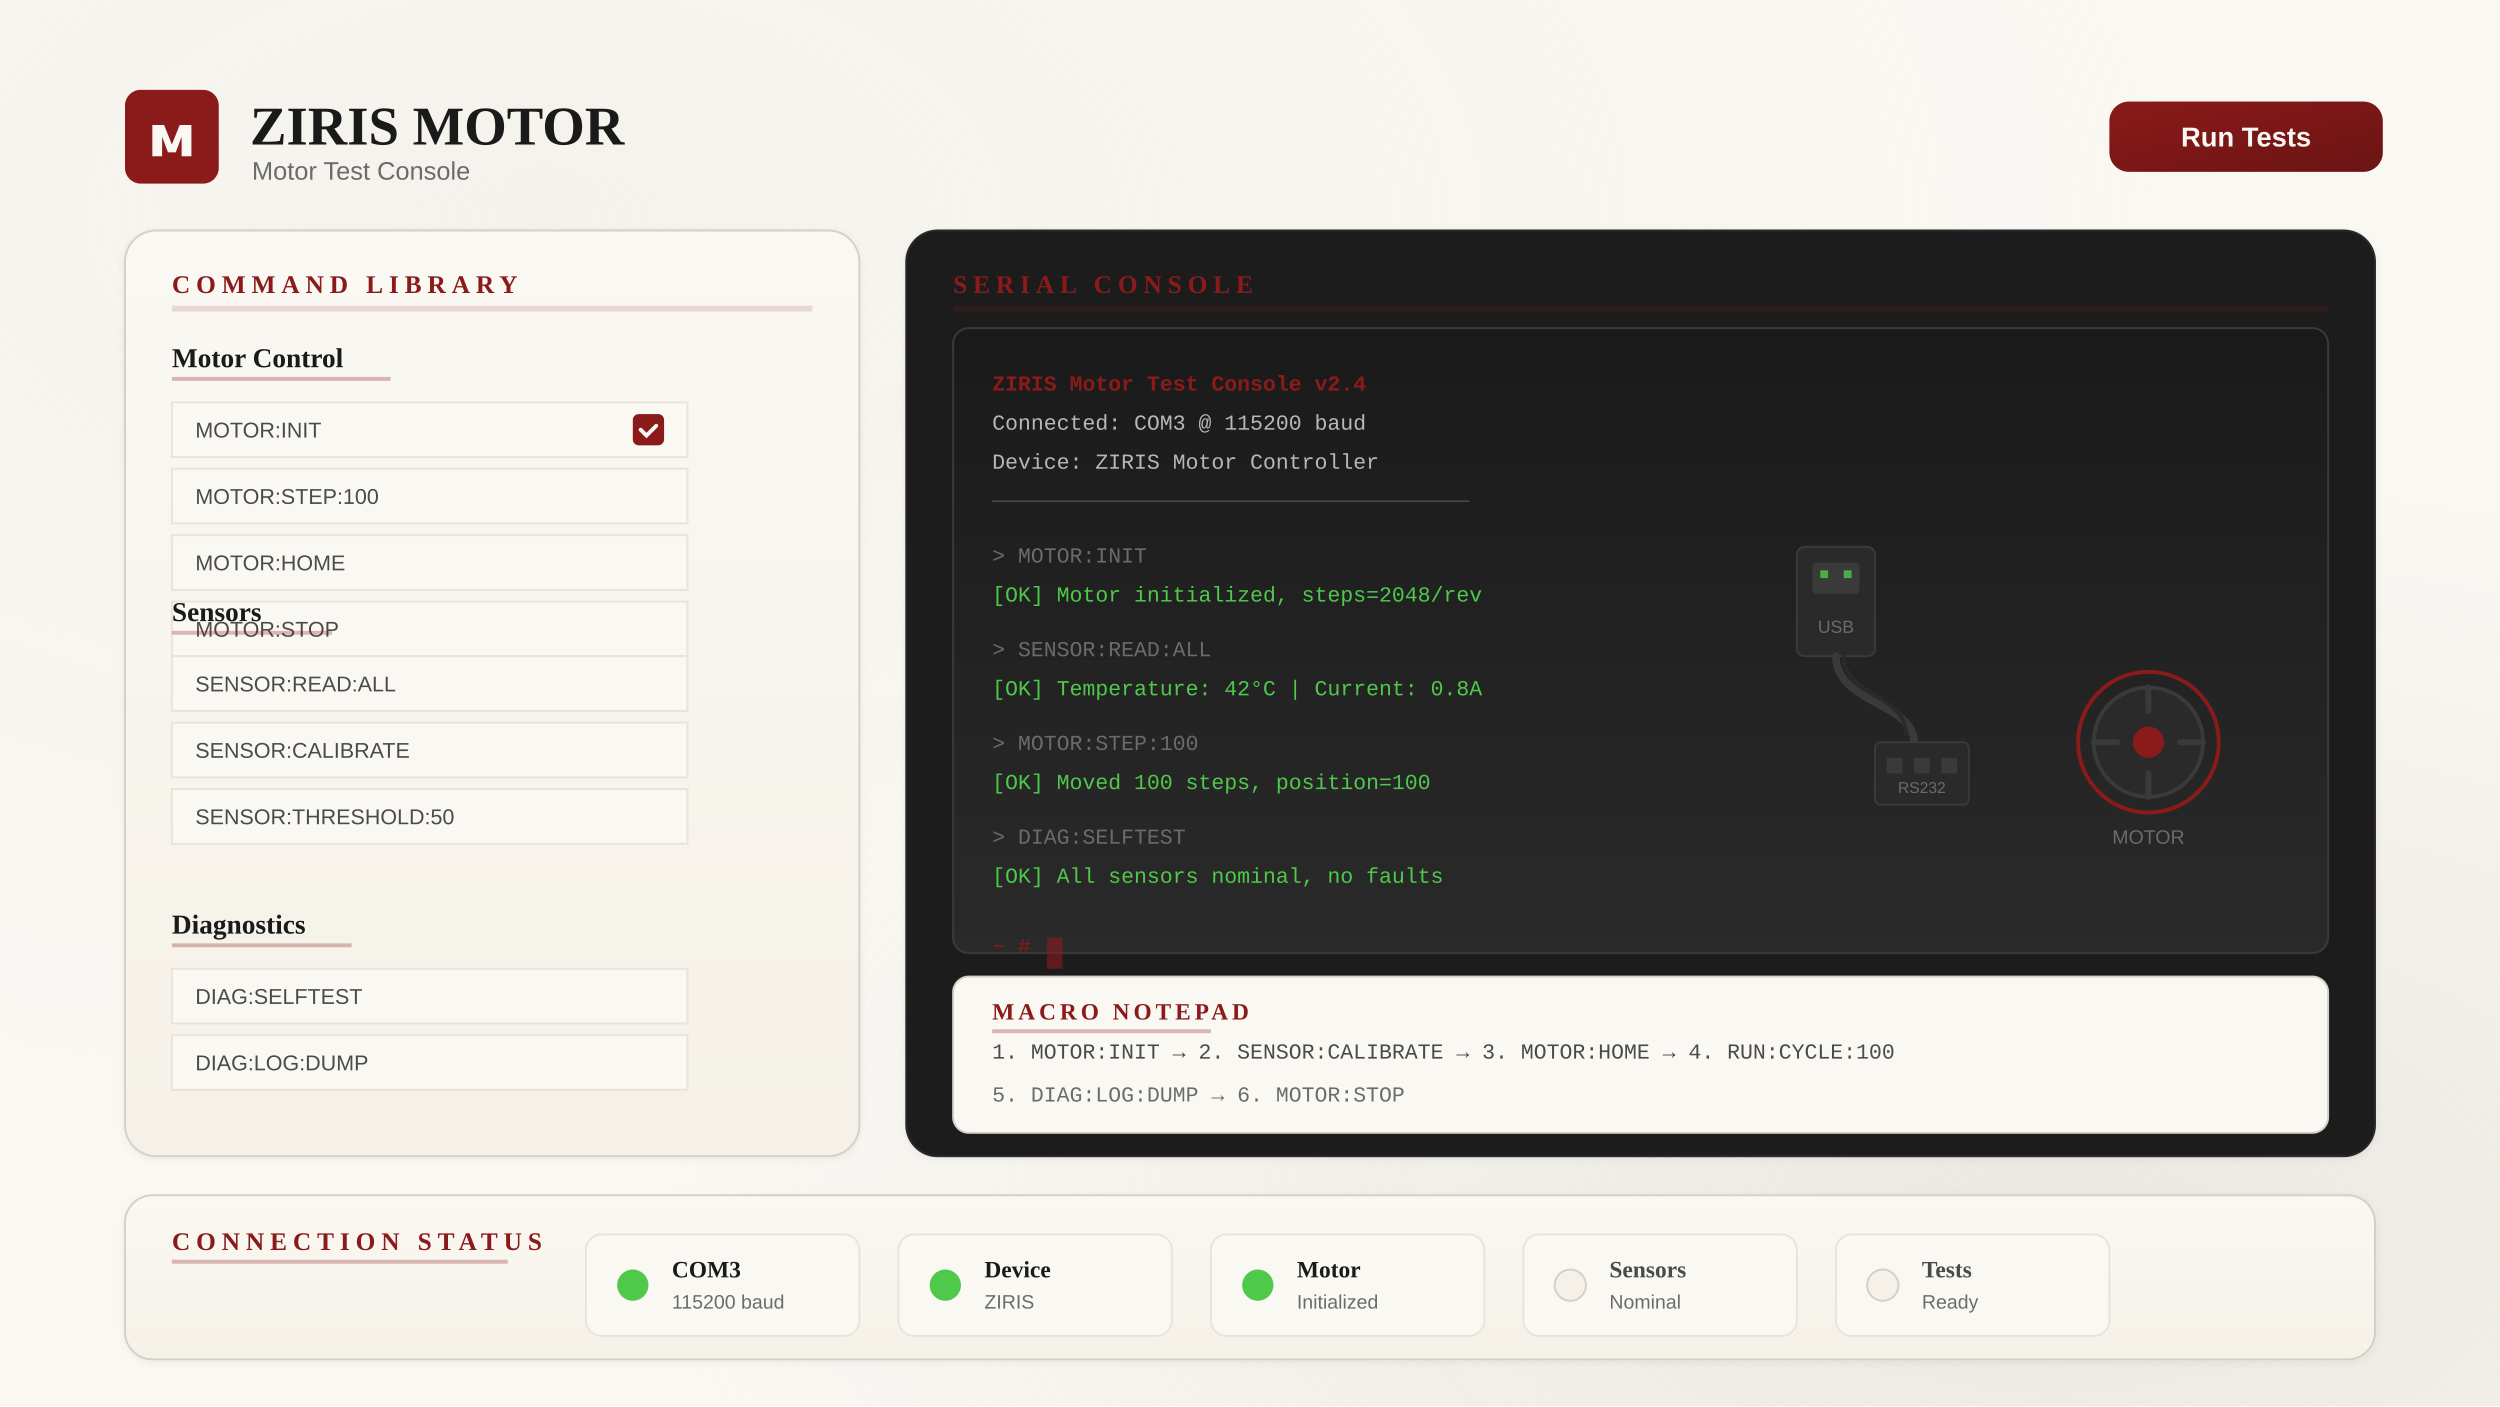
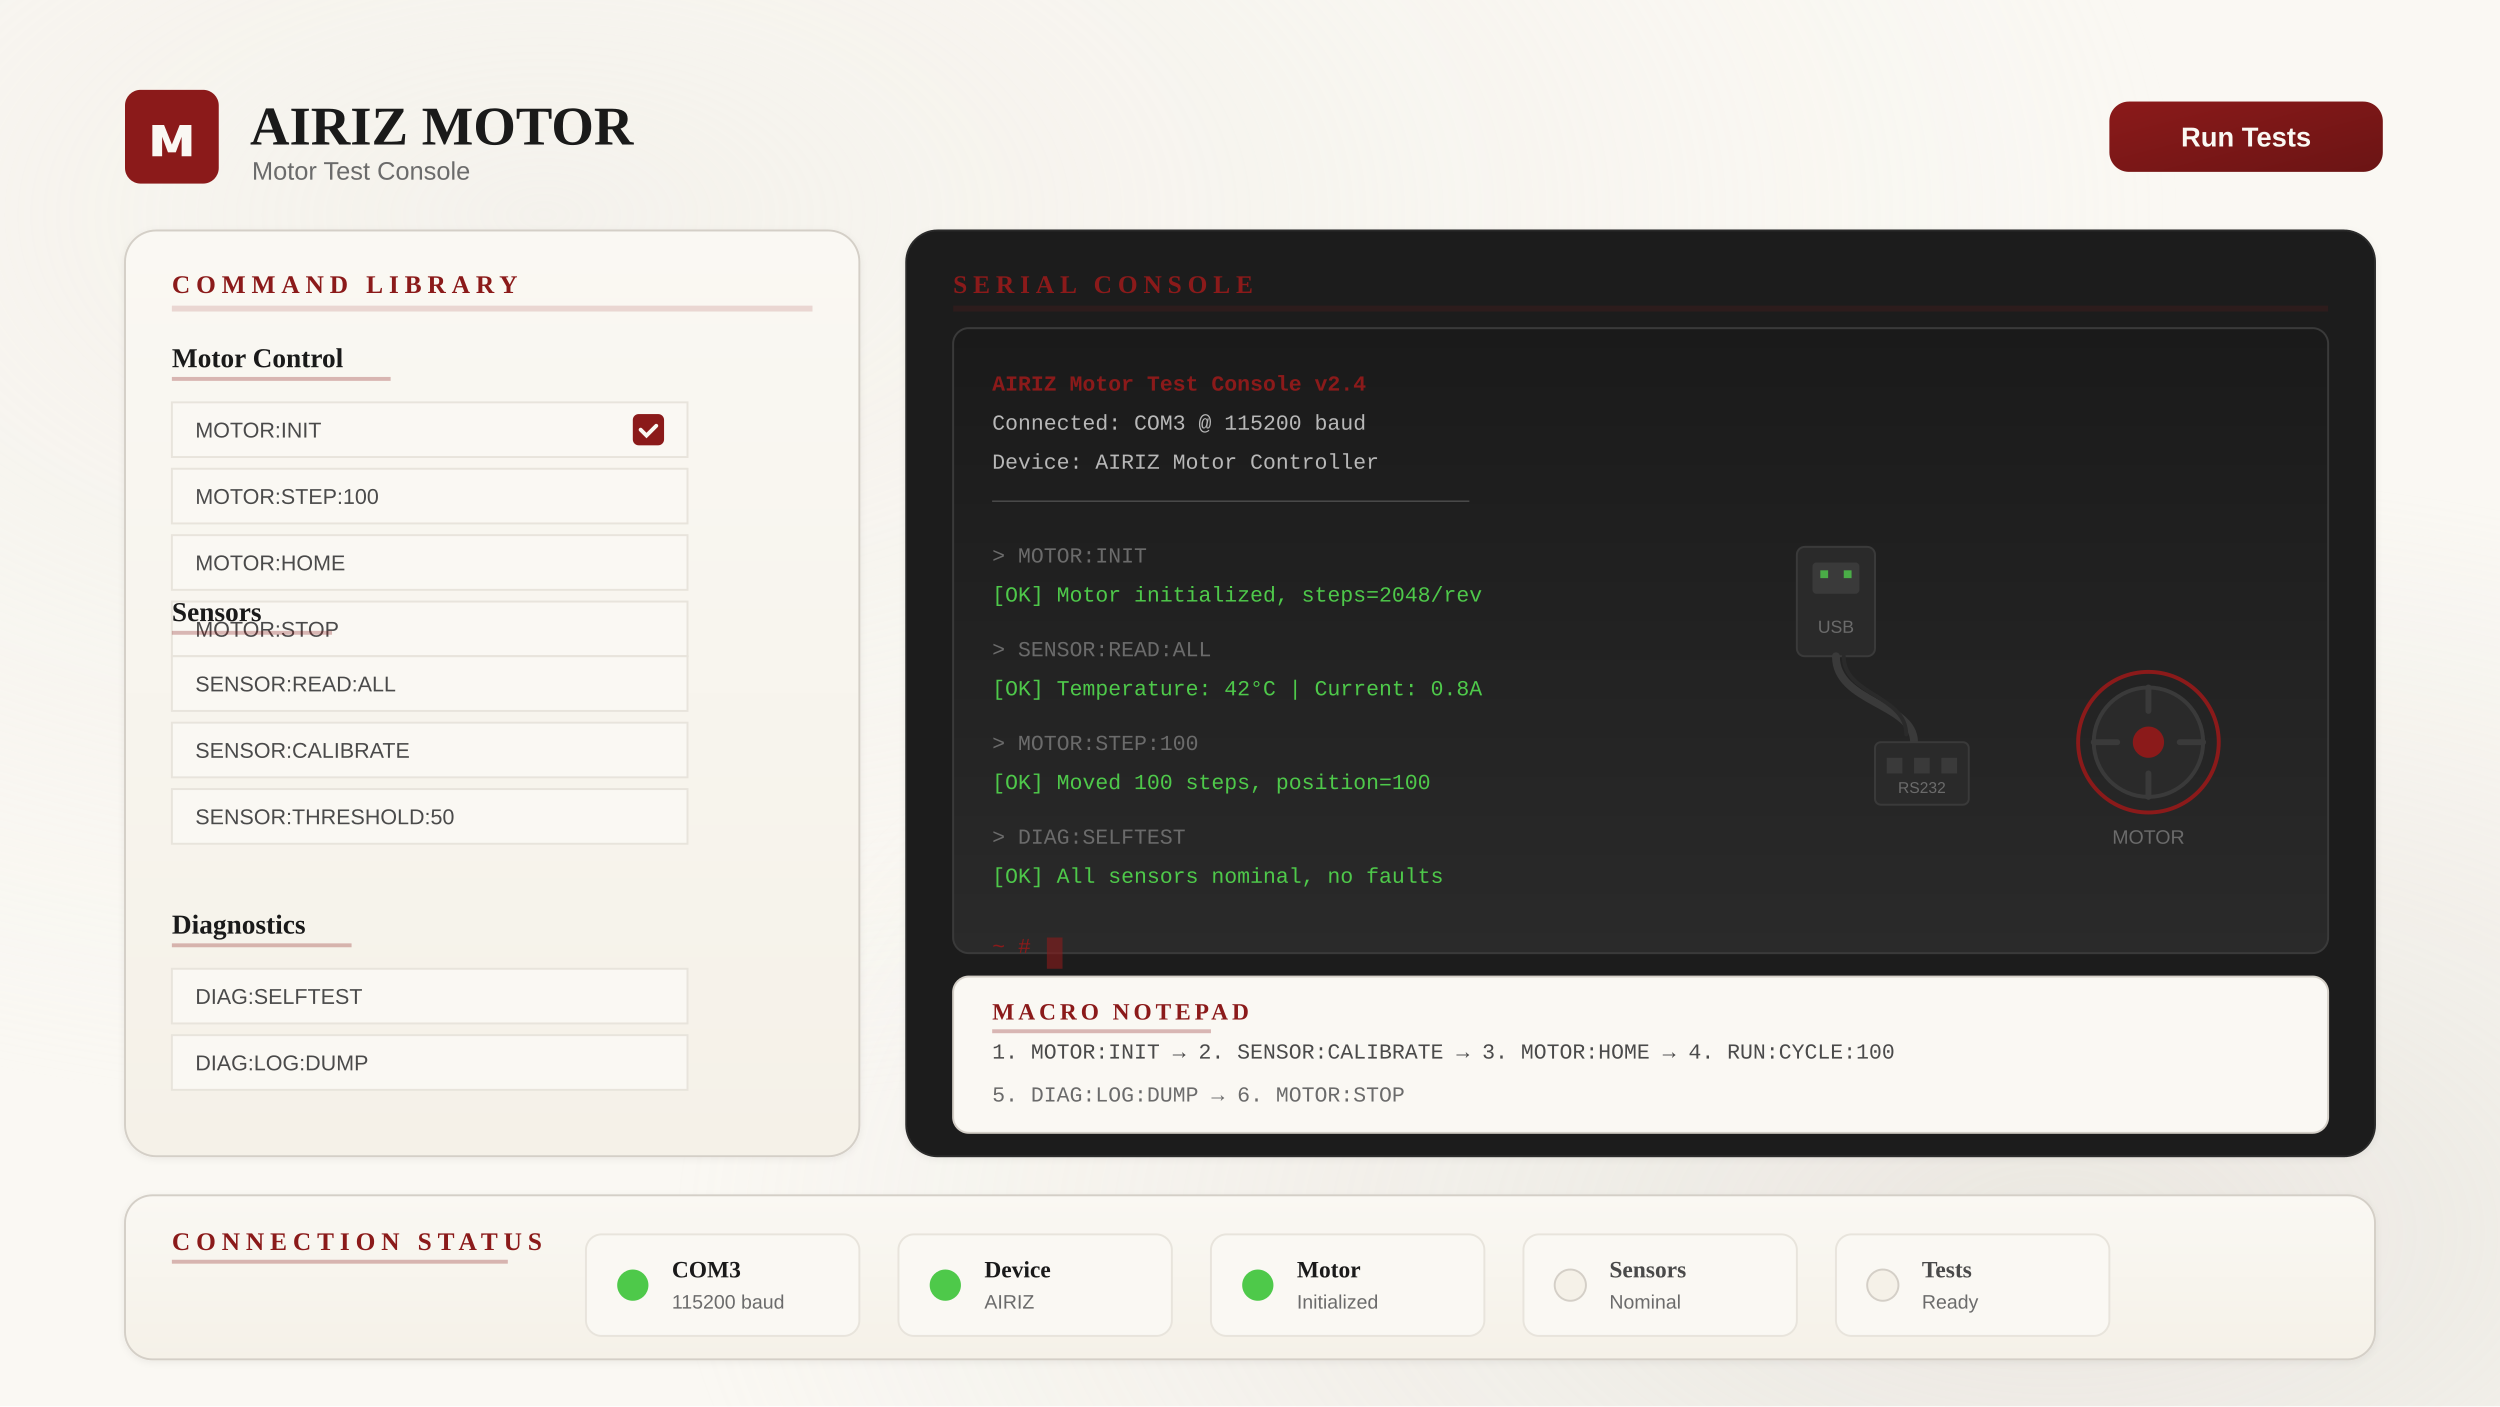
- <svg xmlns="http://www.w3.org/2000/svg" viewBox="0 0 1280 720" width="1280" height="720" role="img" aria-label="Ziris Motor Test Console: a browser app replacing TeraTerm serial workflow with command library, macro notepad, and motor testing interface">
+ <svg xmlns="http://www.w3.org/2000/svg" viewBox="0 0 1280 720" width="1280" height="720" role="img" aria-label="Airiz Motor Test Console: a browser app replacing TeraTerm serial workflow with command library, macro notepad, and motor testing interface">
  <defs>
    <radialGradient id="paperGlow" cx="22%" cy="15%" r="65%">
      <stop offset="0" stop-color="#f0ede6" stop-opacity="0.50" />
      <stop offset="1" stop-color="#f0ede6" stop-opacity="0" />
    </radialGradient>
    <radialGradient id="inkGlow" cx="82%" cy="88%" r="55%">
      <stop offset="0" stop-color="#d4cfc7" stop-opacity="0.40" />
      <stop offset="1" stop-color="#d4cfc7" stop-opacity="0" />
    </radialGradient>
    <linearGradient id="accentGrad" x1="0" y1="0" x2="1" y2="1">
      <stop offset="0" stop-color="#8b1a1a" />
      <stop offset="1" stop-color="#6b1414" />
    </linearGradient>
    <linearGradient id="panelGrad" x1="0" y1="0" x2="0" y2="1">
      <stop offset="0" stop-color="#faf8f3" />
      <stop offset="1" stop-color="#f5f1e8" />
    </linearGradient>
    <linearGradient id="consoleGrad" x1="0" y1="0" x2="0" y2="1">
      <stop offset="0" stop-color="#1a1a1a" />
      <stop offset="1" stop-color="#2a2a2a" />
    </linearGradient>
    <linearGradient id="borderGrad" x1="0" y1="0" x2="1" y2="0">
      <stop offset="0" stop-color="#e8e4dc" />
      <stop offset="1" stop-color="#d4cfc7" />
    </linearGradient>
    <filter id="softShadow" x="-20%" y="-20%" width="140%" height="140%">
      <feDropShadow dx="0" dy="2" stdDeviation="3" flood-color="#1a1a1a" flood-opacity="0.08" />
    </filter>
    <filter id="cardShadow" x="-25%" y="-25%" width="150%" height="150%">
      <feDropShadow dx="0" dy="1" stdDeviation="2" flood-color="#1a1a1a" flood-opacity="0.06" />
    </filter>
  </defs>
  <rect width="1280" height="720" fill="#faf8f3" />
  <rect width="1280" height="720" fill="url(#paperGlow)" />
  <rect width="1280" height="720" fill="url(#inkGlow)" />
  <g transform="translate(64,46)">
    <rect x="0" y="0" width="48" height="48" rx="8" fill="#8b1a1a" />
    <path d="M14 34V18h6l4 10 4-10h6v16h-5V24l-3 8h-4l-3-8v10z" fill="#faf8f3" />
-     <text x="64" y="28" fill="#1a1a1a" font-family="Georgia, 'Times New Roman', serif" font-size="28" font-weight="700">ZIRIS MOTOR</text>
+     <text x="64" y="28" fill="#1a1a1a" font-family="Georgia, 'Times New Roman', serif" font-size="28" font-weight="700">AIRIZ MOTOR</text>
    <text x="65" y="46" fill="#6b6b6b" font-family="'Segoe UI', Arial, sans-serif" font-size="13">Motor Test Console</text>
  </g>
  <g transform="translate(1080,52)">
    <rect width="140" height="36" rx="10" fill="url(#accentGrad)" />
    <text x="70" y="23" text-anchor="middle" fill="#faf8f3" font-family="'Segoe UI', Arial, sans-serif" font-size="14" font-weight="700">Run Tests</text>
  </g>
  <rect x="64" y="118" width="376" height="474" rx="16" fill="url(#panelGrad)" stroke="#d4cfc7" filter="url(#cardShadow)" />
  <text x="88" y="150" fill="#8b1a1a" font-family="Georgia, 'Times New Roman', serif" font-size="13" font-weight="700" letter-spacing="3">COMMAND LIBRARY</text>
  <line x1="88" y1="158" x2="416" y2="158" stroke="#8b1a1a" stroke-width="3" opacity="0.15" />
  <text x="88" y="188" fill="#1a1a1a" font-family="Georgia, 'Times New Roman', serif" font-size="14" font-weight="700">Motor Control</text>
  <line x1="88" y1="194" x2="200" y2="194" stroke="#8b1a1a" stroke-width="2" opacity="0.3" />
  <g transform="translate(88,206)">
    <rect x="0" y="0" width="264" height="28" fill="#faf8f3" stroke="#e8e4dc" />
    <text x="12" y="18" fill="#4a4a4a" font-family="'Segoe UI', Arial, sans-serif" font-size="11">MOTOR:INIT</text>
    <rect x="236" y="6" width="16" height="16" rx="3" fill="#8b1a1a" />
    <path d="M240 14l3 3 5-5" stroke="#faf8f3" stroke-width="2" fill="none" stroke-linecap="round" />
    <rect x="0" y="34" width="264" height="28" fill="#faf8f3" stroke="#e8e4dc" />
    <text x="12" y="52" fill="#4a4a4a" font-family="'Segoe UI', Arial, sans-serif" font-size="11">MOTOR:STEP:100</text>
    <rect x="0" y="68" width="264" height="28" fill="#faf8f3" stroke="#e8e4dc" />
    <text x="12" y="86" fill="#4a4a4a" font-family="'Segoe UI', Arial, sans-serif" font-size="11">MOTOR:HOME</text>
    <rect x="0" y="102" width="264" height="28" fill="#faf8f3" stroke="#e8e4dc" />
    <text x="12" y="120" fill="#4a4a4a" font-family="'Segoe UI', Arial, sans-serif" font-size="11">MOTOR:STOP</text>
  </g>
  <text x="88" y="318" fill="#1a1a1a" font-family="Georgia, 'Times New Roman', serif" font-size="14" font-weight="700">Sensors</text>
  <line x1="88" y1="324" x2="170" y2="324" stroke="#8b1a1a" stroke-width="2" opacity="0.3" />
  <g transform="translate(88,336)">
    <rect x="0" y="0" width="264" height="28" fill="#faf8f3" stroke="#e8e4dc" />
    <text x="12" y="18" fill="#4a4a4a" font-family="'Segoe UI', Arial, sans-serif" font-size="11">SENSOR:READ:ALL</text>
    <rect x="0" y="34" width="264" height="28" fill="#faf8f3" stroke="#e8e4dc" />
    <text x="12" y="52" fill="#4a4a4a" font-family="'Segoe UI', Arial, sans-serif" font-size="11">SENSOR:CALIBRATE</text>
    <rect x="0" y="68" width="264" height="28" fill="#faf8f3" stroke="#e8e4dc" />
    <text x="12" y="86" fill="#4a4a4a" font-family="'Segoe UI', Arial, sans-serif" font-size="11">SENSOR:THRESHOLD:50</text>
  </g>
  <text x="88" y="478" fill="#1a1a1a" font-family="Georgia, 'Times New Roman', serif" font-size="14" font-weight="700">Diagnostics</text>
  <line x1="88" y1="484" x2="180" y2="484" stroke="#8b1a1a" stroke-width="2" opacity="0.3" />
  <g transform="translate(88,496)">
    <rect x="0" y="0" width="264" height="28" fill="#faf8f3" stroke="#e8e4dc" />
    <text x="12" y="18" fill="#4a4a4a" font-family="'Segoe UI', Arial, sans-serif" font-size="11">DIAG:SELFTEST</text>
    <rect x="0" y="34" width="264" height="28" fill="#faf8f3" stroke="#e8e4dc" />
    <text x="12" y="52" fill="#4a4a4a" font-family="'Segoe UI', Arial, sans-serif" font-size="11">DIAG:LOG:DUMP</text>
  </g>
  <rect x="464" y="118" width="752" height="474" rx="16" fill="#1a1a1a" stroke="#2a2a2a" filter="url(#cardShadow)" />
  <text x="488" y="150" fill="#8b1a1a" font-family="Georgia, 'Times New Roman', serif" font-size="13" font-weight="700" letter-spacing="3">SERIAL CONSOLE</text>
  <line x1="488" y1="158" x2="1192" y2="158" stroke="#8b1a1a" stroke-width="3" opacity="0.15" />
  <rect x="488" y="168" width="704" height="320" rx="8" fill="url(#consoleGrad)" stroke="#3a3a3a" />
  <g transform="translate(508,200)" font-family="'Courier New', Courier, monospace" font-size="11">
-     <text x="0" y="0" fill="#8b1a1a" font-weight="700">ZIRIS Motor Test Console v2.4</text>
+     <text x="0" y="0" fill="#8b1a1a" font-weight="700">AIRIZ Motor Test Console v2.4</text>
    <text x="0" y="20" fill="#b8b8b8">Connected: COM3 @ 115200 baud</text>
-     <text x="0" y="40" fill="#b8b8b8">Device: ZIRIS Motor Controller</text>
+     <text x="0" y="40" fill="#b8b8b8">Device: AIRIZ Motor Controller</text>
    <text x="0" y="60" fill="#4a4a4a">─────────────────────────────────────</text>
    <text x="0" y="88" fill="#6b6b6b">&gt; MOTOR:INIT</text>
    <text x="0" y="108" fill="#4ec94a">[OK] Motor initialized, steps=2048/rev</text>
    <text x="0" y="136" fill="#6b6b6b">&gt; SENSOR:READ:ALL</text>
    <text x="0" y="156" fill="#4ec94a">[OK] Temperature: 42°C | Current: 0.8A</text>
    <text x="0" y="184" fill="#6b6b6b">&gt; MOTOR:STEP:100</text>
    <text x="0" y="204" fill="#4ec94a">[OK] Moved 100 steps, position=100</text>
    <text x="0" y="232" fill="#6b6b6b">&gt; DIAG:SELFTEST</text>
    <text x="0" y="252" fill="#4ec94a">[OK] All sensors nominal, no faults</text>
    <text x="0" y="288" fill="#8b1a1a">~ #</text>
    <rect x="28" y="280" width="8" height="16" fill="#8b1a1a" opacity="0.6">
      <animate attributeName="opacity" values="0.6;0.2;0.6" dur="1s" repeatCount="indefinite" />
    </rect>
  </g>
  <rect x="488" y="500" width="704" height="80" rx="8" fill="#faf8f3" stroke="#d4cfc7" />
  <text x="508" y="522" fill="#8b1a1a" font-family="Georgia, 'Times New Roman', serif" font-size="12" font-weight="700" letter-spacing="2">MACRO NOTEPAD</text>
  <line x1="508" y1="528" x2="620" y2="528" stroke="#8b1a1a" stroke-width="2" opacity="0.3" />
  <g transform="translate(508,542)" font-family="'Courier New', Courier, monospace" font-size="11">
    <text x="0" y="0" fill="#4a4a4a">1. MOTOR:INIT → 2. SENSOR:CALIBRATE → 3. MOTOR:HOME → 4. RUN:CYCLE:100</text>
    <text x="0" y="22" fill="#6b6b6b">5. DIAG:LOG:DUMP → 6. MOTOR:STOP</text>
  </g>
  <g transform="translate(920,280)">
    <rect x="0" y="0" width="40" height="56" rx="4" fill="#2a2a2a" stroke="#3a3a3a" />
    <rect x="8" y="8" width="24" height="16" rx="2" fill="#3a3a3a" />
    <rect x="12" y="12" width="4" height="4" fill="#4ec94a" opacity="0.8" />
    <rect x="24" y="12" width="4" height="4" fill="#4ec94a" opacity="0.8" />
    <text x="20" y="44" text-anchor="middle" fill="#6b6b6b" font-family="'Segoe UI', Arial, sans-serif" font-size="9">USB</text>
    <path d="M20 56 C20 80, 60 80, 60 100" stroke="#3a3a3a" stroke-width="4" fill="none" stroke-linecap="round" />
    <path d="M24 56 C24 76, 56 76, 56 96" stroke="#2a2a2a" stroke-width="2" fill="none" stroke-linecap="round" />
    <rect x="40" y="100" width="48" height="32" rx="3" fill="#2a2a2a" stroke="#3a3a3a" />
    <rect x="46" y="108" width="8" height="8" fill="#3a3a3a" />
    <rect x="60" y="108" width="8" height="8" fill="#3a3a3a" />
    <rect x="74" y="108" width="8" height="8" fill="#3a3a3a" />
    <text x="64" y="126" text-anchor="middle" fill="#6b6b6b" font-family="'Segoe UI', Arial, sans-serif" font-size="8">RS232</text>
    <g transform="translate(140,60)">
      <circle cx="40" cy="40" r="36" fill="none" stroke="#8b1a1a" stroke-width="2" />
      <circle cx="40" cy="40" r="28" fill="#2a2a2a" stroke="#3a3a3a" stroke-width="2" />
      <circle cx="40" cy="40" r="8" fill="#8b1a1a" />
      <path d="M40 12 L40 24" stroke="#3a3a3a" stroke-width="3" stroke-linecap="round" />
      <path d="M40 56 L40 68" stroke="#3a3a3a" stroke-width="3" stroke-linecap="round" />
      <path d="M12 40 L24 40" stroke="#3a3a3a" stroke-width="3" stroke-linecap="round" />
      <path d="M56 40 L68 40" stroke="#3a3a3a" stroke-width="3" stroke-linecap="round" />
      <text x="40" y="92" text-anchor="middle" fill="#6b6b6b" font-family="'Segoe UI', Arial, sans-serif" font-size="10">MOTOR</text>
    </g>
  </g>
  <rect x="64" y="612" width="1152" height="84" rx="14" fill="url(#panelGrad)" stroke="#d4cfc7" filter="url(#cardShadow)" />
  <text x="88" y="640" fill="#8b1a1a" font-family="Georgia, 'Times New Roman', serif" font-size="13" font-weight="700" letter-spacing="3">CONNECTION STATUS</text>
  <line x1="88" y1="646" x2="260" y2="646" stroke="#8b1a1a" stroke-width="2" opacity="0.3" />
  <g transform="translate(300,632)">
    <rect width="140" height="52" rx="8" fill="#faf8f3" stroke="#e8e4dc" />
    <circle cx="24" cy="26" r="8" fill="#4ec94a" />
    <text x="44" y="22" fill="#1a1a1a" font-family="Georgia, 'Times New Roman', serif" font-size="12" font-weight="700">COM3</text>
    <text x="44" y="38" fill="#6b6b6b" font-family="'Segoe UI', Arial, sans-serif" font-size="10">115200 baud</text>
  </g>
  <g transform="translate(460,632)">
    <rect width="140" height="52" rx="8" fill="#faf8f3" stroke="#e8e4dc" />
    <circle cx="24" cy="26" r="8" fill="#4ec94a" />
    <text x="44" y="22" fill="#1a1a1a" font-family="Georgia, 'Times New Roman', serif" font-size="12" font-weight="700">Device</text>
-     <text x="44" y="38" fill="#6b6b6b" font-family="'Segoe UI', Arial, sans-serif" font-size="10">ZIRIS</text>
+     <text x="44" y="38" fill="#6b6b6b" font-family="'Segoe UI', Arial, sans-serif" font-size="10">AIRIZ</text>
  </g>
  <g transform="translate(620,632)">
    <rect width="140" height="52" rx="8" fill="#faf8f3" stroke="#e8e4dc" />
    <circle cx="24" cy="26" r="8" fill="#4ec94a" />
    <text x="44" y="22" fill="#1a1a1a" font-family="Georgia, 'Times New Roman', serif" font-size="12" font-weight="700">Motor</text>
    <text x="44" y="38" fill="#6b6b6b" font-family="'Segoe UI', Arial, sans-serif" font-size="10">Initialized</text>
  </g>
  <g transform="translate(780,632)">
    <rect width="140" height="52" rx="8" fill="#faf8f3" stroke="#e8e4dc" />
    <circle cx="24" cy="26" r="8" fill="#f5f1e8" stroke="#d4cfc7" />
    <text x="44" y="22" fill="#4a4a4a" font-family="Georgia, 'Times New Roman', serif" font-size="12" font-weight="700">Sensors</text>
    <text x="44" y="38" fill="#6b6b6b" font-family="'Segoe UI', Arial, sans-serif" font-size="10">Nominal</text>
  </g>
  <g transform="translate(940,632)">
    <rect width="140" height="52" rx="8" fill="#faf8f3" stroke="#e8e4dc" />
    <circle cx="24" cy="26" r="8" fill="#f5f1e8" stroke="#d4cfc7" />
    <text x="44" y="22" fill="#4a4a4a" font-family="Georgia, 'Times New Roman', serif" font-size="12" font-weight="700">Tests</text>
    <text x="44" y="38" fill="#6b6b6b" font-family="'Segoe UI', Arial, sans-serif" font-size="10">Ready</text>
  </g>
</svg>
